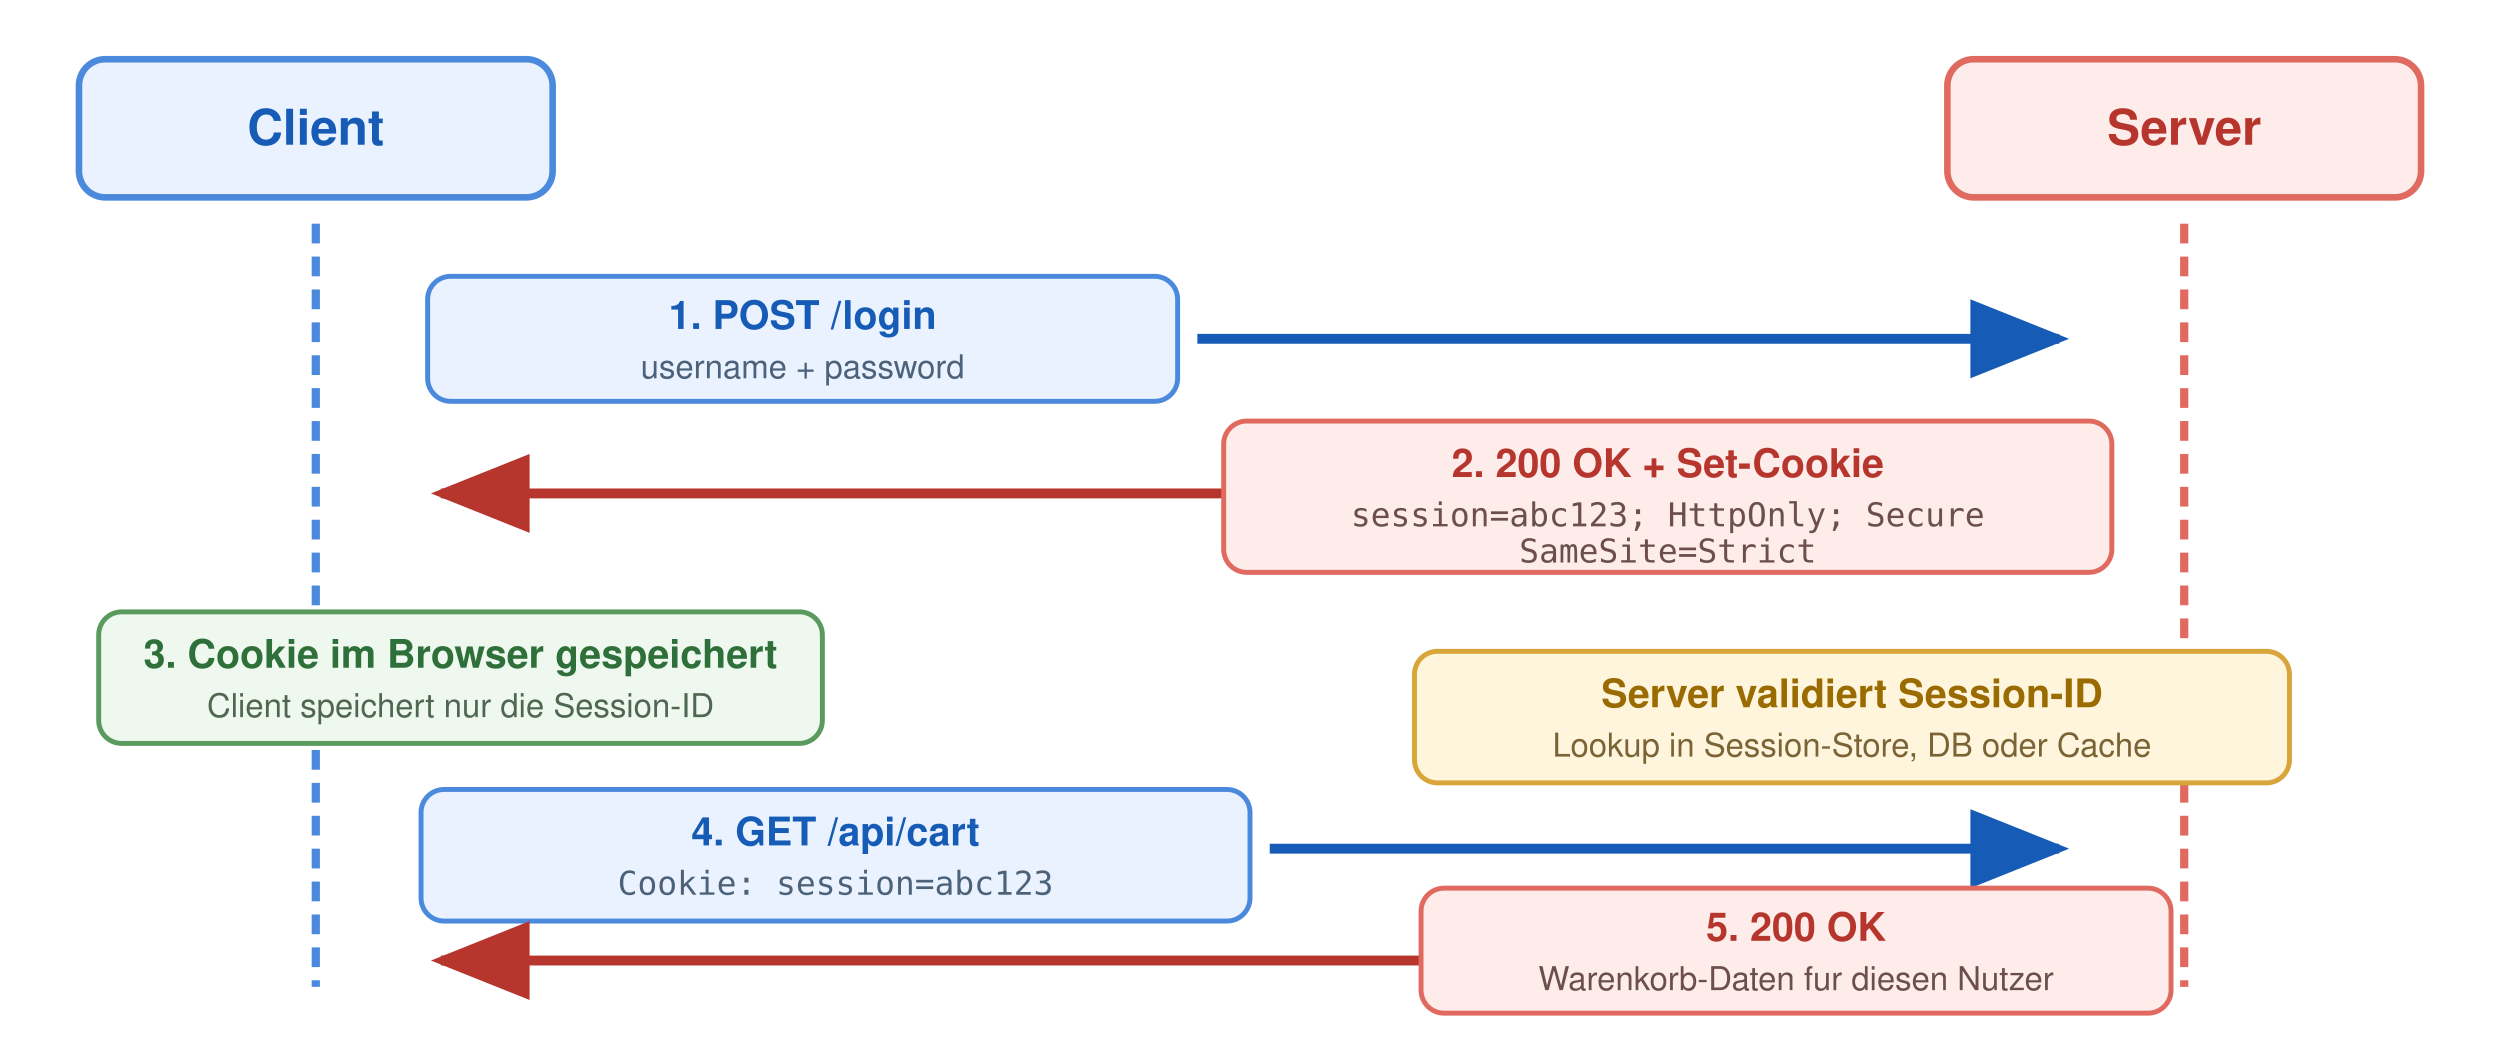
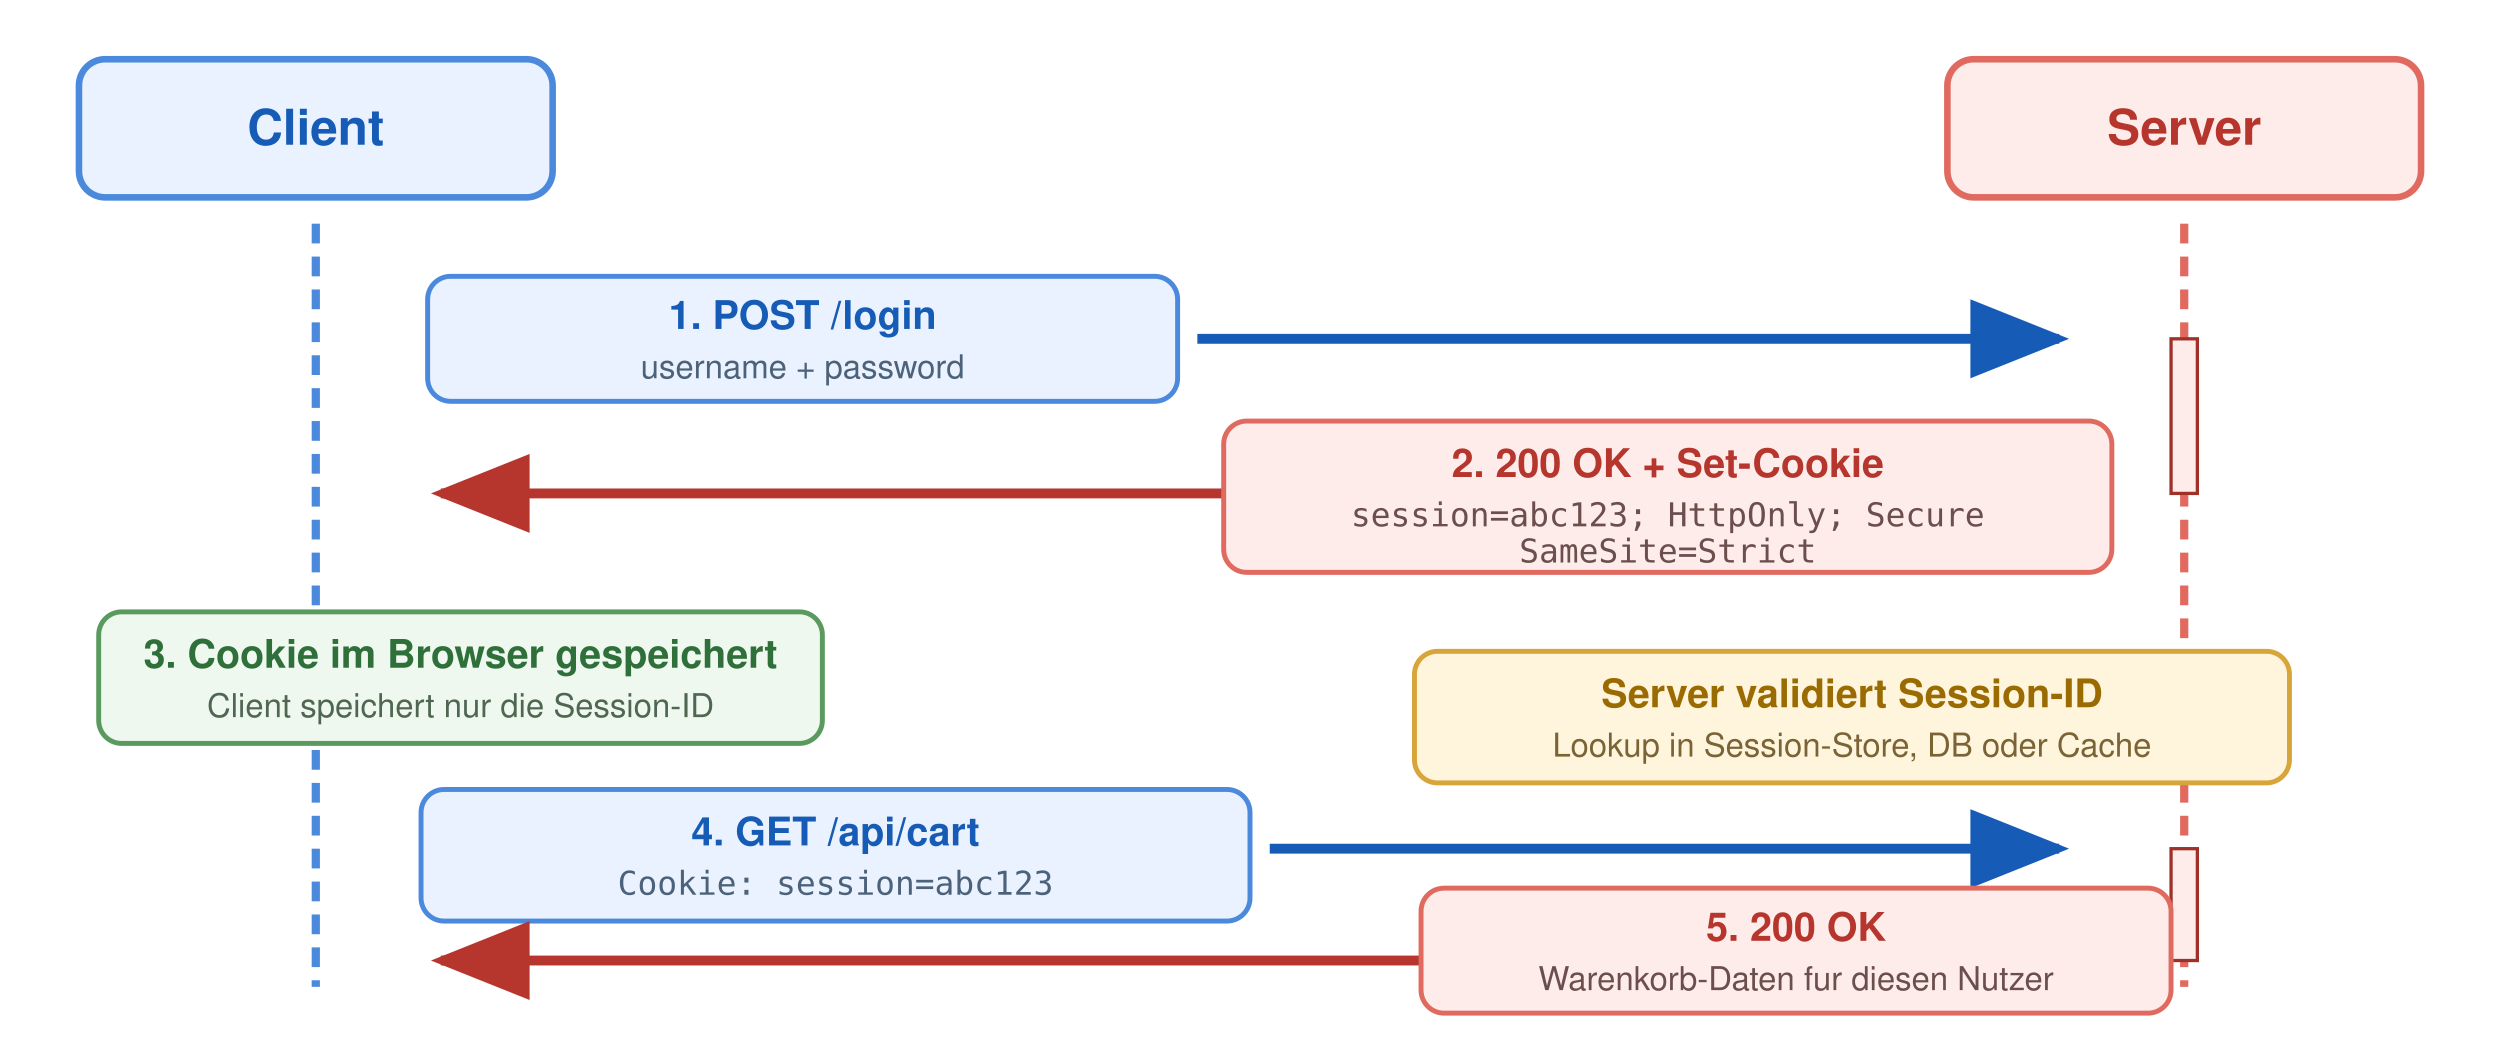
<svg xmlns="http://www.w3.org/2000/svg" viewBox="0 0 760 320" font-family="Source Sans Pro, Helvetica, Arial, sans-serif">
  <defs>
    <marker id="arrow-request" markerWidth="10" markerHeight="8" refX="9" refY="4" orient="auto">
      <polygon points="0,0 10,4 0,8" fill="#165bb5" />
    </marker>
    <marker id="arrow-response" markerWidth="10" markerHeight="8" refX="9" refY="4" orient="auto">
      <polygon points="0,0 10,4 0,8" fill="#b6362d" />
    </marker>
  </defs>
  <rect x="24" y="18" width="144" height="42" rx="8" fill="#eaf2ff" stroke="#4a89dc" stroke-width="2" />
  <text x="96" y="44" text-anchor="middle" font-size="15" font-weight="700" fill="#165bb5">Client</text>
  <rect x="592" y="18" width="144" height="42" rx="8" fill="#fdecea" stroke="#e06a5f" stroke-width="2" />
  <text x="664" y="44" text-anchor="middle" font-size="15" font-weight="700" fill="#b6362d">Server</text>
  <line x1="96" y1="68" x2="96" y2="300" stroke="#4a89dc" stroke-width="2.5" stroke-dasharray="6,4" />
  <line x1="664" y1="68" x2="664" y2="300" stroke="#e06a5f" stroke-width="2.5" stroke-dasharray="6,4" />
+   <rect x="660" y="103" width="8" height="47" fill="#fdecea" stroke="#9f3129" stroke-width="1" />
+   <rect x="660" y="258" width="8" height="34" fill="#fdecea" stroke="#9f3129" stroke-width="1" />
  <rect x="130" y="84" width="228" height="38" rx="7" fill="#eaf2ff" stroke="#4a89dc" stroke-width="1.5" />
  <text x="244" y="100" text-anchor="middle" font-size="12" fill="#165bb5" font-weight="700">1. POST /login</text>
  <text x="244" y="115" text-anchor="middle" font-size="10" fill="#4c627a">username + password</text>
  <line x1="364" y1="103" x2="626" y2="103" stroke="#165bb5" stroke-width="3" marker-end="url(#arrow-request)" />
  <line x1="626" y1="150" x2="134" y2="150" stroke="#b6362d" stroke-width="3" marker-end="url(#arrow-response)" />
  <rect x="372" y="128" width="270" height="46" rx="7" fill="#fdecea" stroke="#e06a5f" stroke-width="1.5" />
  <text x="507" y="145" text-anchor="middle" font-size="12" font-weight="700" fill="#b6362d">2. 200 OK + Set-Cookie</text>
  <text x="507" y="160" font-size="10" font-family="monospace" fill="#6c4f4d" text-anchor="middle">session=abc123; HttpOnly; Secure</text>
  <text x="507" y="171" font-size="10" font-family="monospace" fill="#6c4f4d" text-anchor="middle">SameSite=Strict</text>
  <rect x="30" y="186" width="220" height="40" rx="7" fill="#eef8ee" stroke="#5b9a5f" stroke-width="1.5" />
  <text x="140" y="203" text-anchor="middle" font-size="12" fill="#2e6f3a" font-weight="700">3. Cookie im Browser gespeichert</text>
  <text x="140" y="218" text-anchor="middle" font-size="10" fill="#4f6651">Client speichert nur die Session-ID</text>
  <rect x="128" y="240" width="252" height="40" rx="7" fill="#eaf2ff" stroke="#4a89dc" stroke-width="1.5" />
  <text x="254" y="257" text-anchor="middle" font-size="12" fill="#165bb5" font-weight="700">4. GET /api/cart</text>
  <text x="254" y="272" font-size="10" font-family="monospace" fill="#4c627a" text-anchor="middle">Cookie: session=abc123</text>
  <line x1="386" y1="258" x2="626" y2="258" stroke="#165bb5" stroke-width="3" marker-end="url(#arrow-request)" />
  <rect x="430" y="198" width="266" height="40" rx="7" fill="#fff4dc" stroke="#d8a53a" stroke-width="1.5" />
  <text x="563" y="215" text-anchor="middle" font-size="12" fill="#9a6b00" font-weight="700">Server validiert Session-ID</text>
  <text x="563" y="230" text-anchor="middle" font-size="10" fill="#7a6334">Lookup in Session-Store, DB oder Cache</text>
  <line x1="626" y1="292" x2="134" y2="292" stroke="#b6362d" stroke-width="3" marker-end="url(#arrow-response)" />
  <rect x="432" y="270" width="228" height="38" rx="7" fill="#fdecea" stroke="#e06a5f" stroke-width="1.5" />
  <text x="546" y="286" text-anchor="middle" font-size="12" fill="#b6362d" font-weight="700">5. 200 OK</text>
  <text x="546" y="301" text-anchor="middle" font-size="10" fill="#6c4f4d">Warenkorb-Daten fur diesen Nutzer</text>
</svg>
